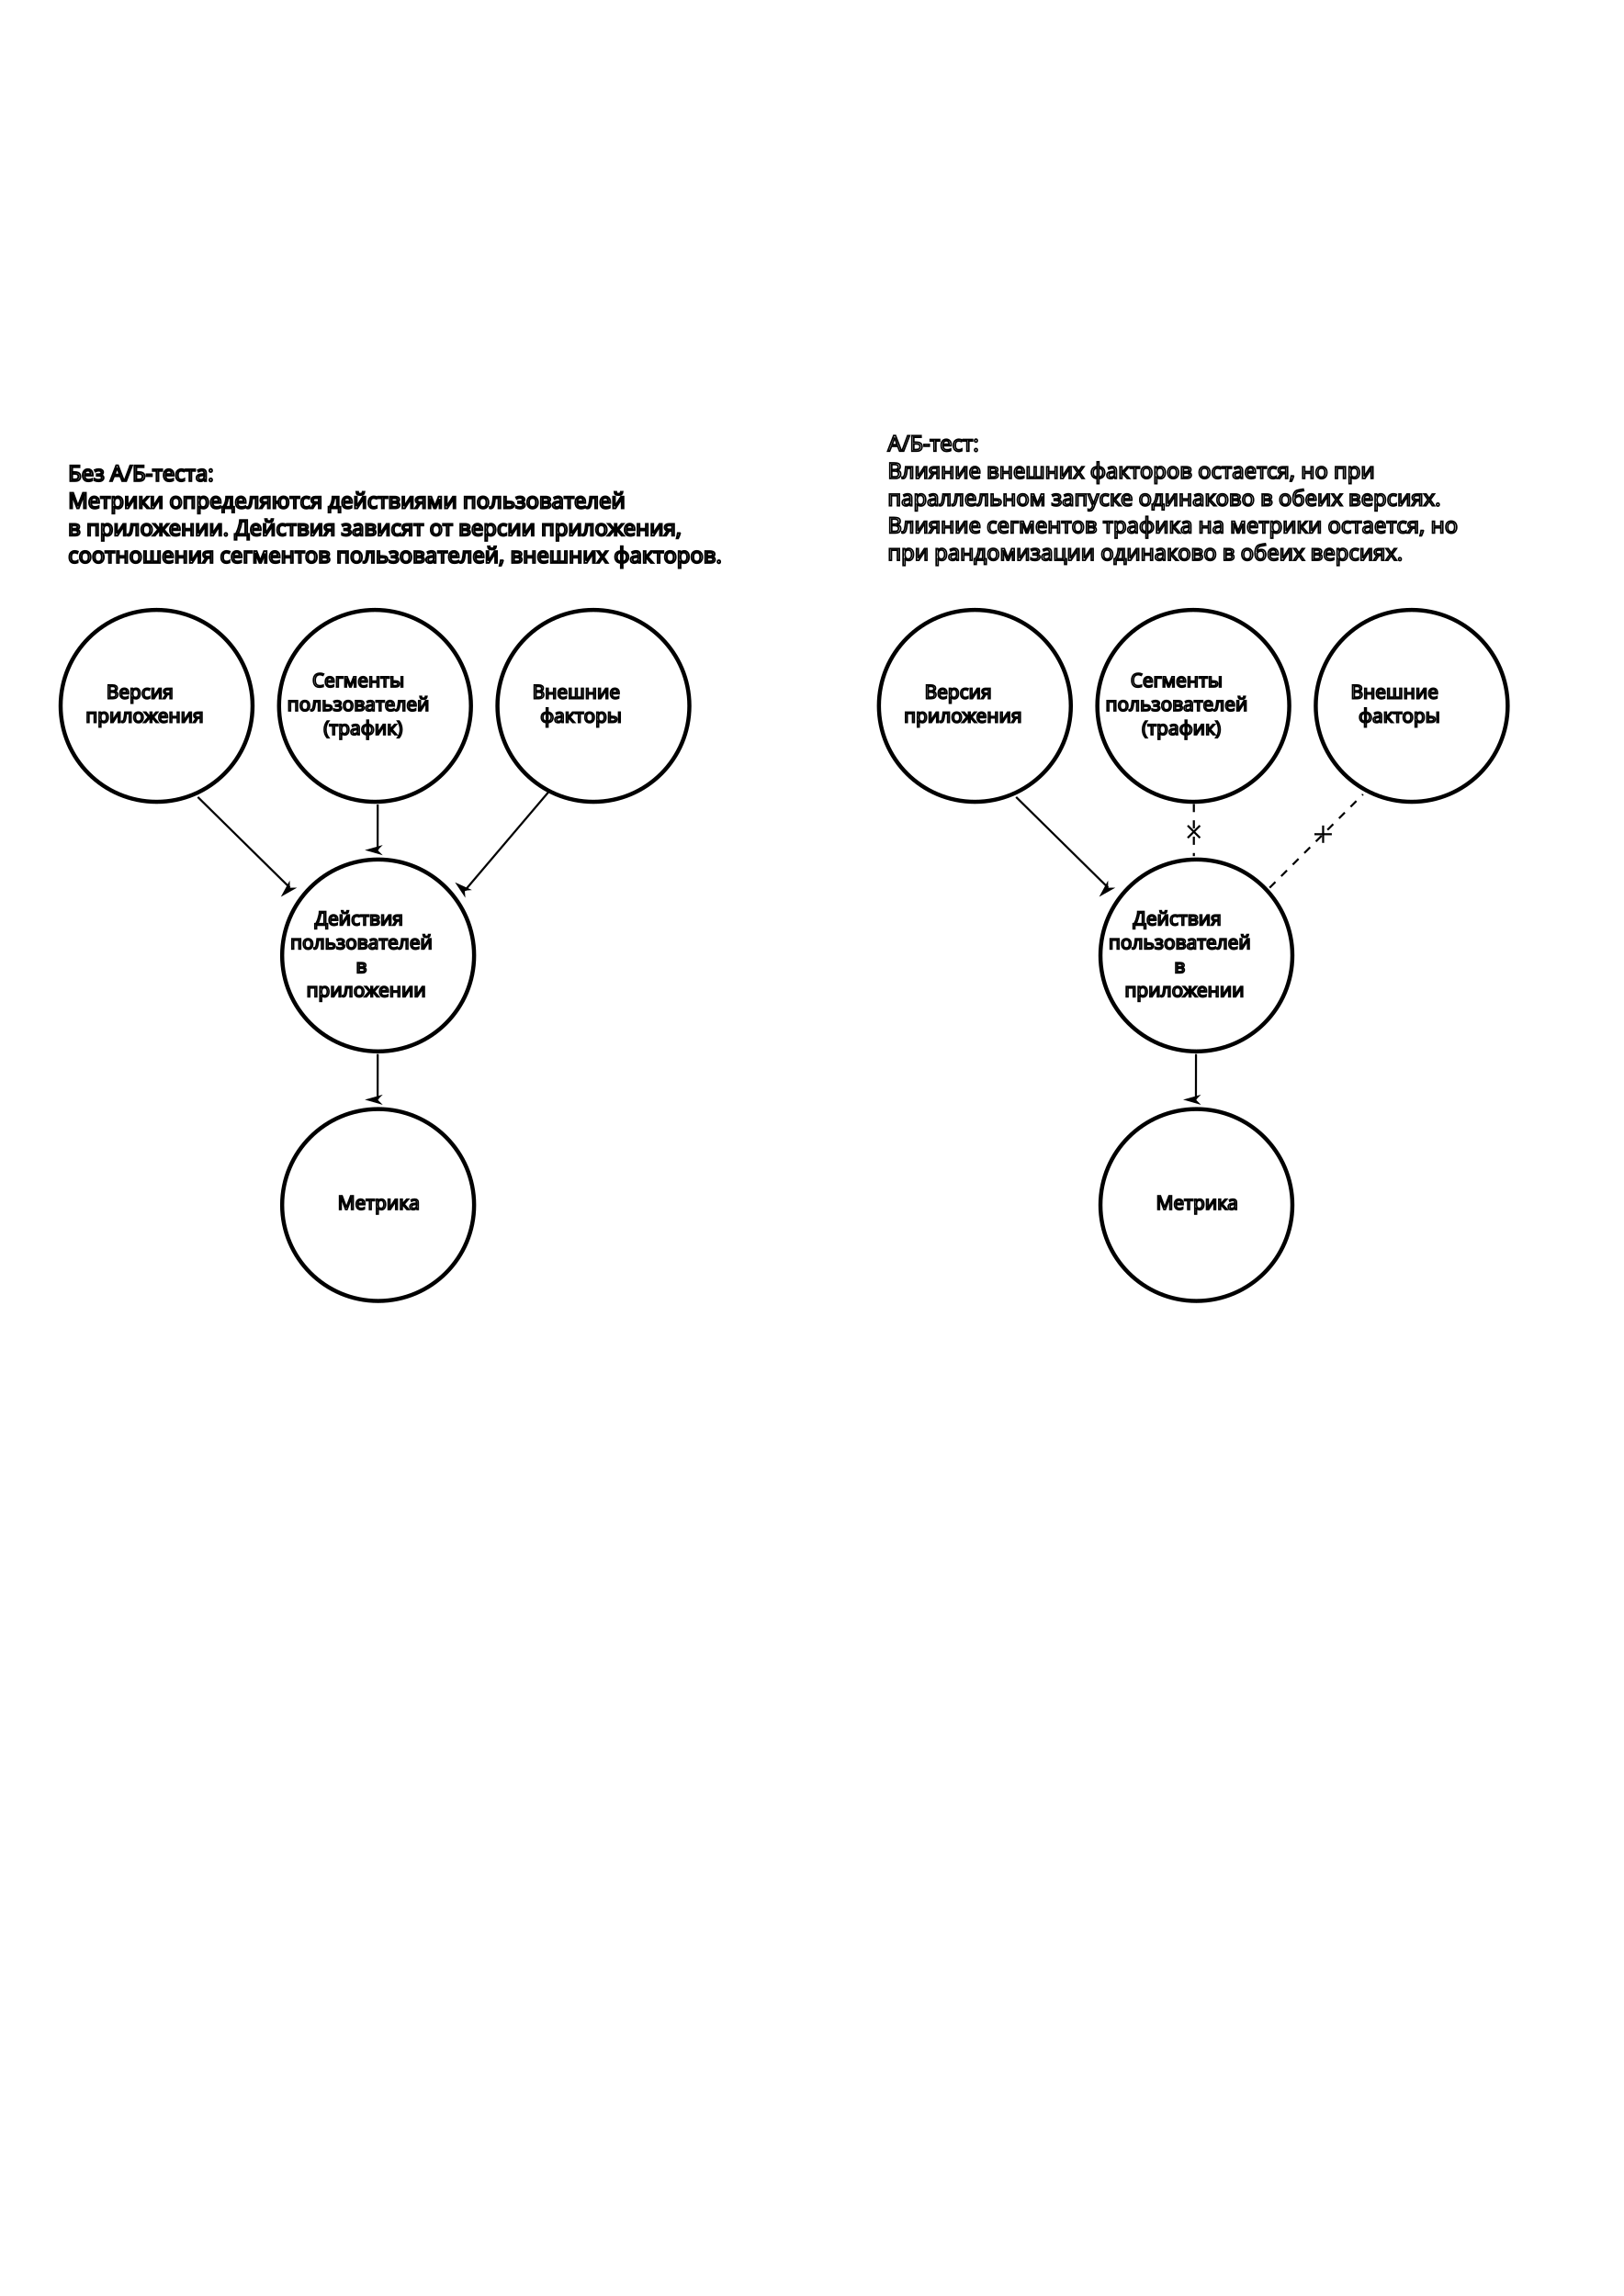
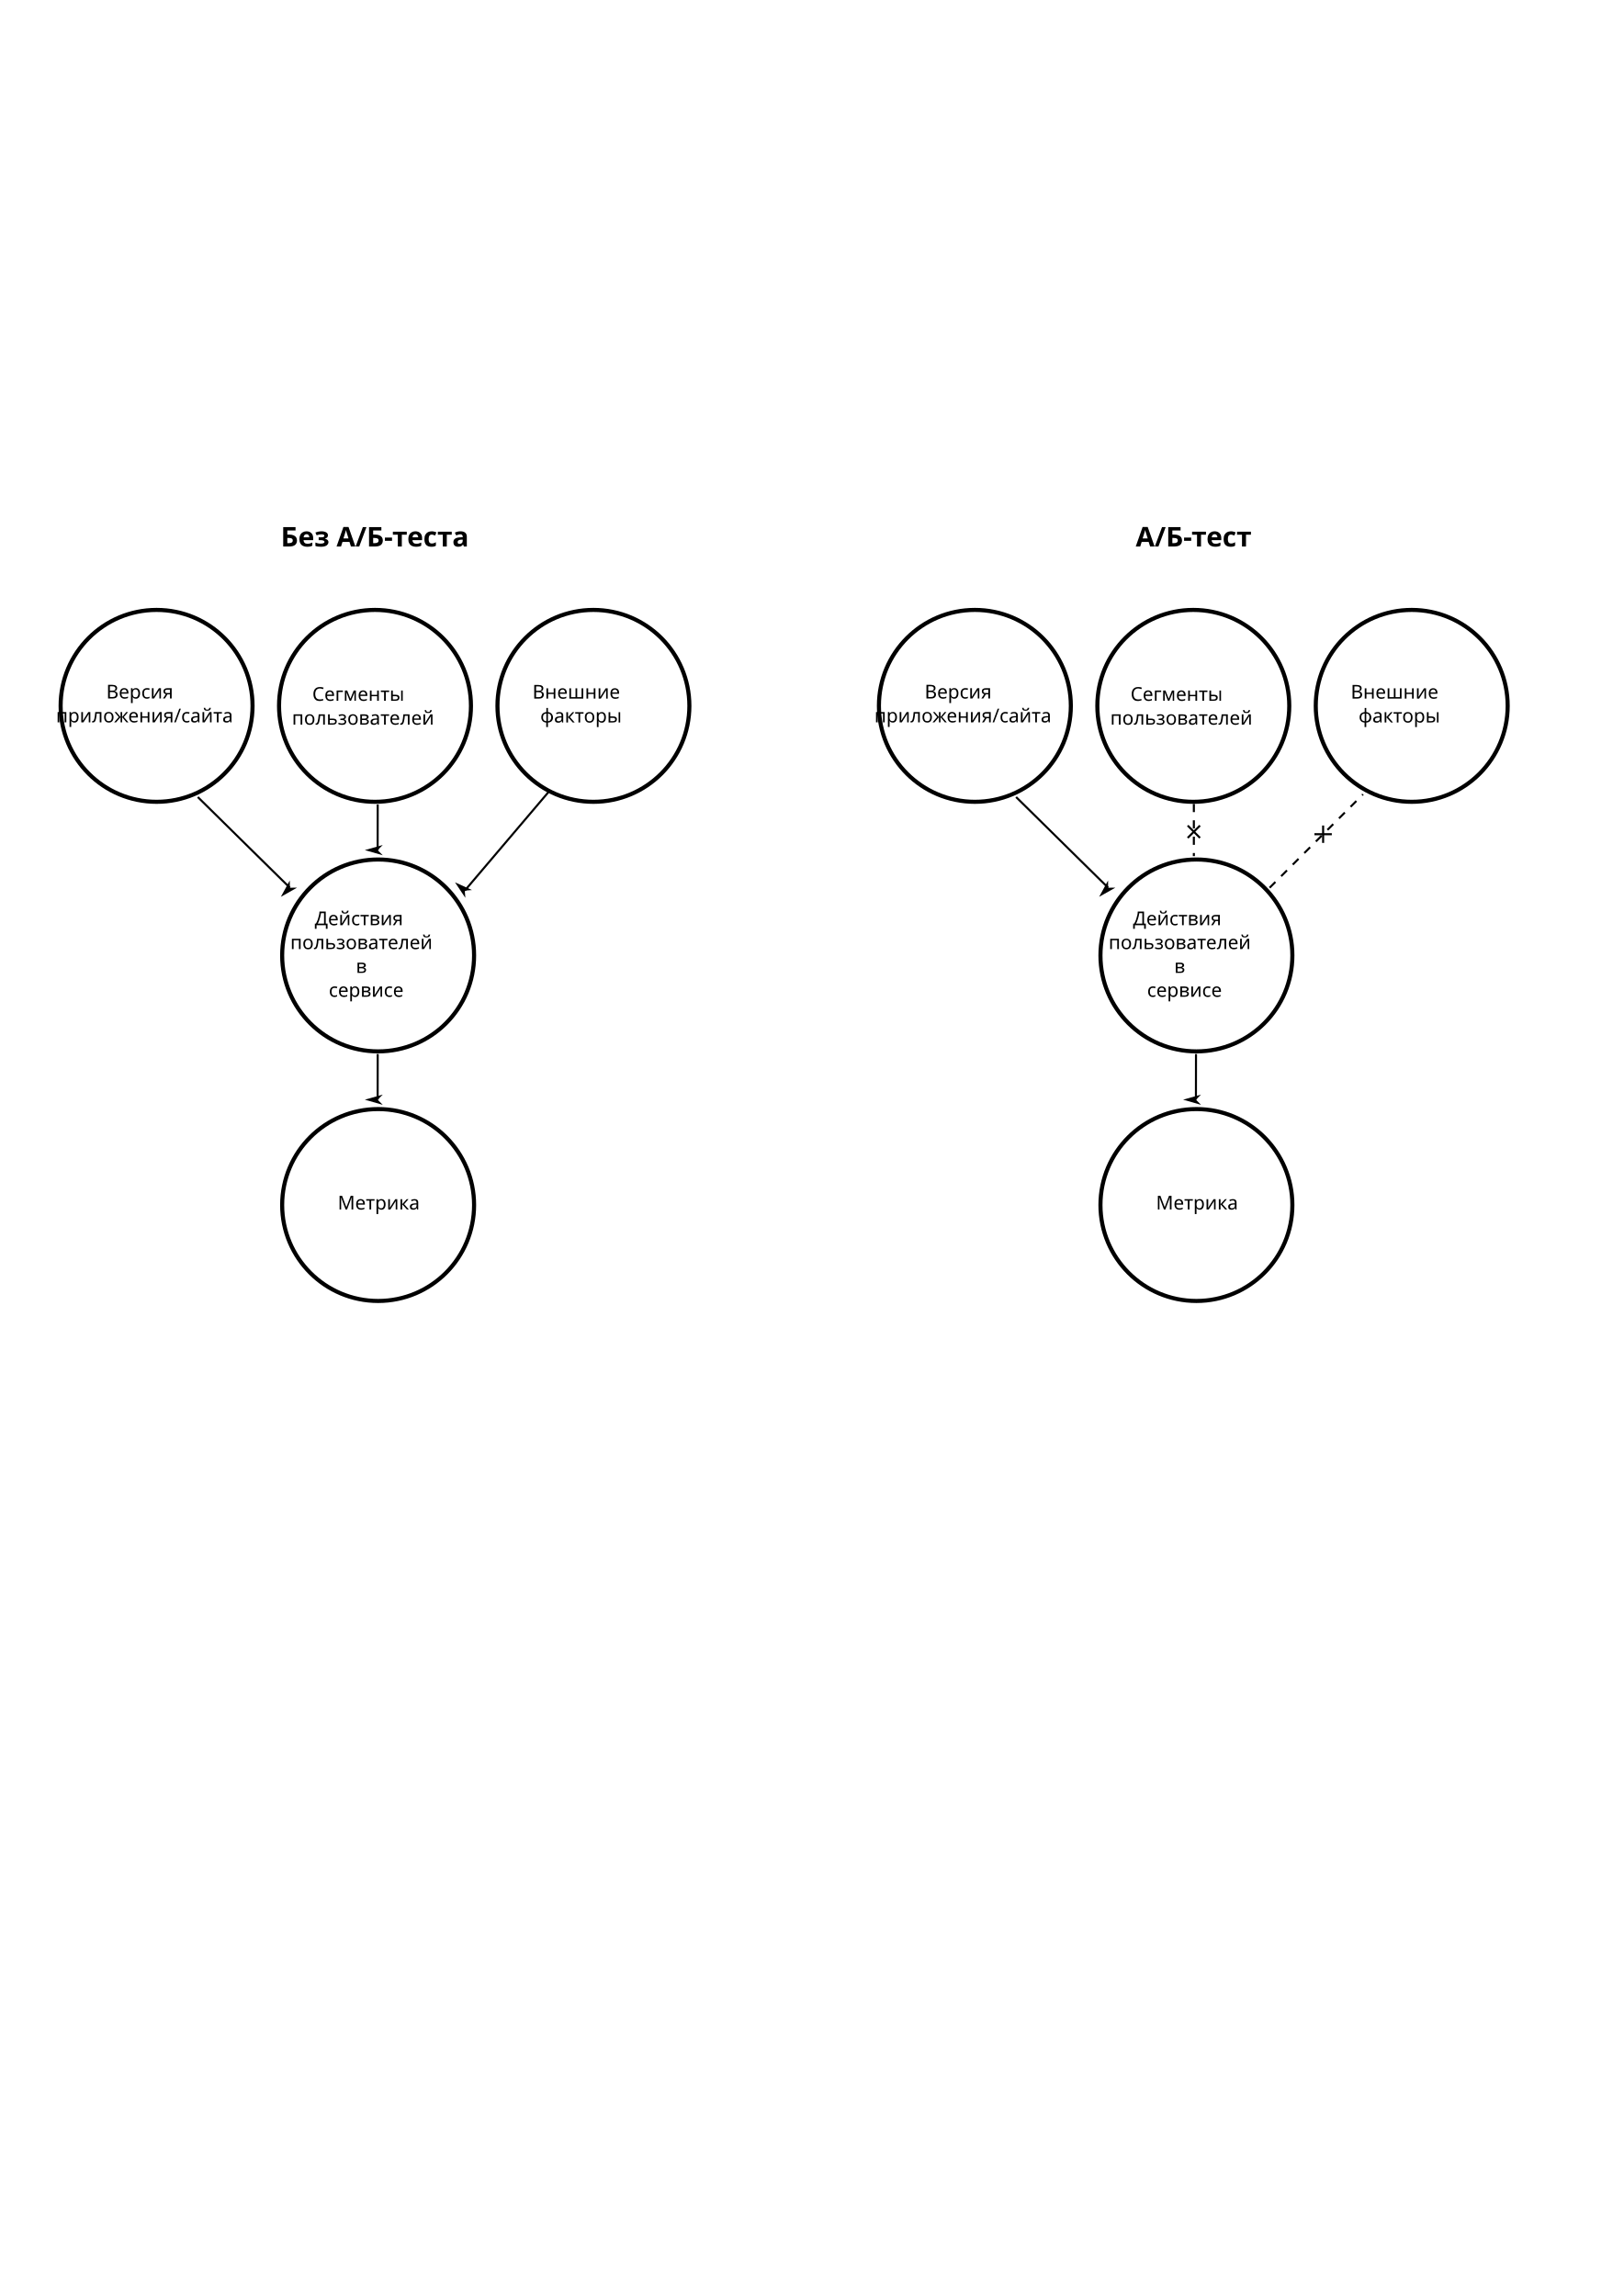
<svg xmlns="http://www.w3.org/2000/svg" width="210mm" height="297mm" viewBox="0 0 210 297" version="1.1" id="svg5">
  <defs id="defs2">
    <marker style="overflow:visible" id="marker3870" refX="0" refY="0" orient="auto" markerWidth="6.707" markerHeight="6.707" viewBox="0 0 6.707 6.707" preserveAspectRatio="xMidYMid">
      <path style="fill:none;stroke:context-stroke;stroke-width:1" d="M -3,3 3,-3 M 3,3 -3,-3" id="path3868" />
    </marker>
    <marker style="overflow:visible" id="X" refX="0" refY="0" orient="auto" markerWidth="6.707" markerHeight="6.707" viewBox="0 0 6.707 6.707" preserveAspectRatio="xMidYMid">
      <path style="fill:none;stroke:context-stroke;stroke-width:1" d="M -3,3 3,-3 M 3,3 -3,-3" id="path12054" />
    </marker>
    <marker style="overflow:visible" id="Arrow1L" refX="0" refY="0" orient="auto-start-reverse" markerWidth="8.75" markerHeight="5" viewBox="0 0 8.75 5" preserveAspectRatio="xMidYMid">
      <path style="fill:context-stroke;fill-rule:evenodd;stroke:none" d="M 0,0 5,-5 -12.5,0 5,5 Z" id="arrow1L" transform="scale(-0.5)" />
    </marker>
  </defs>
  <g id="layer1">
    <circle style="fill:none;stroke:#000000;stroke-width:0.529;stroke-dasharray:none" id="path111" cx="48.904" cy="155.876" r="12.411" />
-     <text xml:space="preserve" style="font-size:2.469px;fill:none;stroke:#000000;stroke-width:0.202" x="43.685" y="156.45" id="text275">
-       <tspan id="tspan273" style="font-style:normal;font-variant:normal;font-weight:normal;font-stretch:normal;font-family:sans-serif;-inkscape-font-specification:sans-serif;stroke-width:0.202;font-size:2.469px" x="43.685" y="156.45">Метрика</tspan>
+     <text xml:space="preserve" style="font-size:2.469px;fill:#000000;stroke:none;stroke-width:0.202" x="43.685" y="156.45" id="text275">
+       <tspan id="tspan273" style="font-style:normal;font-variant:normal;font-weight:normal;font-stretch:normal;font-family:sans-serif;-inkscape-font-specification:sans-serif;stroke-width:0.202;font-size:2.469px;fill:#000000;stroke:none" x="43.685" y="156.45">Метрика</tspan>
    </text>
    <circle style="fill:none;stroke:#000000;stroke-width:0.529;stroke-dasharray:none" id="circle327" cx="48.904" cy="123.592" r="12.411" />
-     <text xml:space="preserve" style="font-size:2.469px;fill:none;stroke:#000000;stroke-width:0.202" x="48.905" y="119.679" id="text331">
-       <tspan id="tspan329" style="font-style:normal;font-variant:normal;font-weight:normal;font-stretch:normal;font-size:2.469px;font-family:sans-serif;-inkscape-font-specification:sans-serif;text-align:center;text-anchor:middle;stroke-width:0.202" x="48.905" y="119.679">Действия </tspan>
-       <tspan style="font-style:normal;font-variant:normal;font-weight:normal;font-stretch:normal;font-size:2.469px;font-family:sans-serif;-inkscape-font-specification:sans-serif;text-align:center;text-anchor:middle;stroke-width:0.202" x="48.905" y="122.766" id="tspan335">пользователей</tspan>
-       <tspan style="font-style:normal;font-variant:normal;font-weight:normal;font-stretch:normal;font-size:2.469px;font-family:sans-serif;-inkscape-font-specification:sans-serif;text-align:center;text-anchor:middle;stroke-width:0.202" x="48.905" y="125.852" id="tspan341">в</tspan>
-       <tspan style="font-style:normal;font-variant:normal;font-weight:normal;font-stretch:normal;font-size:2.469px;font-family:sans-serif;-inkscape-font-specification:sans-serif;text-align:center;text-anchor:middle;stroke-width:0.202" x="48.905" y="128.939" id="tspan337">приложении</tspan>
+     <text xml:space="preserve" style="font-size:2.469px;fill:#000000;stroke:none;stroke-width:0.202" x="48.905" y="119.679" id="text331">
+       <tspan id="tspan329" style="font-style:normal;font-variant:normal;font-weight:normal;font-stretch:normal;font-size:2.469px;font-family:sans-serif;-inkscape-font-specification:sans-serif;text-align:center;text-anchor:middle;fill:#000000;stroke:none;stroke-width:0.202" x="48.905" y="119.679">Действия </tspan>
+       <tspan style="font-style:normal;font-variant:normal;font-weight:normal;font-stretch:normal;font-size:2.469px;font-family:sans-serif;-inkscape-font-specification:sans-serif;text-align:center;text-anchor:middle;fill:#000000;stroke:none;stroke-width:0.202" x="48.905" y="122.766" id="tspan335">пользователей</tspan>
+       <tspan style="font-style:normal;font-variant:normal;font-weight:normal;font-stretch:normal;font-size:2.469px;font-family:sans-serif;-inkscape-font-specification:sans-serif;text-align:center;text-anchor:middle;fill:#000000;stroke:none;stroke-width:0.202" x="48.905" y="125.852" id="tspan341">в</tspan>
+       <tspan style="font-style:normal;font-variant:normal;font-weight:normal;font-stretch:normal;font-size:2.469px;font-family:sans-serif;-inkscape-font-specification:sans-serif;text-align:center;text-anchor:middle;fill:#000000;stroke:none;stroke-width:0.202" x="48.905" y="128.939" id="tspan337">сервисе</tspan>
    </text>
    <circle style="fill:none;stroke:#000000;stroke-width:0.529;stroke-dasharray:none" id="circle343" cx="20.252" cy="91.307" r="12.411" />
-     <text xml:space="preserve" style="font-size:2.469px;fill:none;fill-opacity:1;stroke:#000000;stroke-width:0.202" x="20.252" y="90.368" id="text353">
-       <tspan style="font-style:normal;font-variant:normal;font-weight:normal;font-stretch:normal;font-size:2.469px;font-family:sans-serif;-inkscape-font-specification:sans-serif;text-align:center;text-anchor:middle;fill:none;fill-opacity:1;stroke-width:0.202" x="20.252" y="90.368" id="tspan351">Версия</tspan>
-       <tspan style="font-style:normal;font-variant:normal;font-weight:normal;font-stretch:normal;font-size:2.469px;font-family:sans-serif;-inkscape-font-specification:sans-serif;text-align:center;text-anchor:middle;fill:none;fill-opacity:1;stroke-width:0.202" x="20.252" y="93.455" id="tspan425">приложения</tspan>
+     <text xml:space="preserve" style="font-size:2.469px;fill:#000000;fill-opacity:1;stroke:none;stroke-width:0.202" x="20.237" y="90.349" id="text353">
+       <tspan style="font-style:normal;font-variant:normal;font-weight:normal;font-stretch:normal;font-size:2.469px;font-family:sans-serif;-inkscape-font-specification:sans-serif;text-align:center;text-anchor:middle;fill:#000000;fill-opacity:1;stroke:none;stroke-width:0.202" x="20.237" y="90.349" id="tspan425">Версия</tspan>
+       <tspan style="font-style:normal;font-variant:normal;font-weight:normal;font-stretch:normal;font-size:2.469px;font-family:sans-serif;-inkscape-font-specification:sans-serif;text-align:center;text-anchor:middle;fill:#000000;fill-opacity:1;stroke:none;stroke-width:0.202" x="20.237" y="93.436" id="tspan499">приложения/сайта</tspan>
    </text>
    <circle style="fill:none;stroke:#000000;stroke-width:0.529;stroke-dasharray:none" id="circle355" cx="48.5" cy="91.307" r="12.411" />
-     <text xml:space="preserve" style="font-size:2.469px;fill:none;stroke:#000000;stroke-width:0.202" x="48.502" y="88.867" id="text365">
-       <tspan style="font-style:normal;font-variant:normal;font-weight:normal;font-stretch:normal;font-size:2.469px;font-family:sans-serif;-inkscape-font-specification:sans-serif;text-align:center;text-anchor:middle;stroke-width:0.202" x="48.502" y="88.867" id="tspan436">Сегменты</tspan>
-       <tspan style="font-style:normal;font-variant:normal;font-weight:normal;font-stretch:normal;font-size:2.469px;font-family:sans-serif;-inkscape-font-specification:sans-serif;text-align:center;text-anchor:middle;stroke-width:0.202" x="48.502" y="91.954" id="tspan440">пользователей</tspan>
-       <tspan style="font-style:normal;font-variant:normal;font-weight:normal;font-stretch:normal;font-size:2.469px;font-family:sans-serif;-inkscape-font-specification:sans-serif;text-align:center;text-anchor:middle;stroke-width:0.202" x="48.502" y="95.04" id="tspan442">(трафик)</tspan>
+     <text xml:space="preserve" style="font-size:2.469px;fill:#000000;stroke:none;stroke-width:0.202" x="48.502" y="90.646" id="text365">
+       <tspan style="font-style:normal;font-variant:normal;font-weight:normal;font-stretch:normal;font-size:2.469px;font-family:sans-serif;-inkscape-font-specification:sans-serif;text-align:center;text-anchor:middle;fill:#000000;stroke:none;stroke-width:0.202" x="48.502" y="90.646" id="tspan436">Сегменты</tspan>
+       <tspan style="font-style:normal;font-variant:normal;font-weight:normal;font-stretch:normal;font-size:2.469px;font-family:sans-serif;-inkscape-font-specification:sans-serif;text-align:center;text-anchor:middle;fill:#000000;stroke:none;stroke-width:0.202" x="48.502" y="93.732" id="tspan442">пользователей</tspan>
    </text>
    <circle style="fill:none;stroke:#000000;stroke-width:0.529;stroke-dasharray:none" id="circle367" cx="76.749" cy="91.307" r="12.411" />
-     <text xml:space="preserve" style="font-size:2.469px;fill:none;stroke:#000000;stroke-width:0.202" x="76.693" y="90.368" id="text377">
-       <tspan style="font-style:normal;font-variant:normal;font-weight:normal;font-stretch:normal;font-size:2.469px;font-family:sans-serif;-inkscape-font-specification:sans-serif;text-align:center;text-anchor:middle;stroke-width:0.202" x="76.693" y="90.368" id="tspan375">Внешние</tspan>
-       <tspan style="font-style:normal;font-variant:normal;font-weight:normal;font-stretch:normal;font-size:2.469px;font-family:sans-serif;-inkscape-font-specification:sans-serif;text-align:center;text-anchor:middle;stroke-width:0.202" x="76.693" y="93.455" id="tspan453">факторы</tspan>
+     <text xml:space="preserve" style="font-size:2.469px;fill:#000000;stroke:none;stroke-width:0.202" x="76.693" y="90.368" id="text377">
+       <tspan style="font-style:normal;font-variant:normal;font-weight:normal;font-stretch:normal;font-size:2.469px;font-family:sans-serif;-inkscape-font-specification:sans-serif;text-align:center;text-anchor:middle;stroke-width:0.202;fill:#000000;stroke:none" x="76.693" y="90.368" id="tspan375">Внешние</tspan>
+       <tspan style="font-style:normal;font-variant:normal;font-weight:normal;font-stretch:normal;font-size:2.469px;font-family:sans-serif;-inkscape-font-specification:sans-serif;text-align:center;text-anchor:middle;stroke-width:0.202;fill:#000000;stroke:none" x="76.693" y="93.455" id="tspan453">факторы</tspan>
    </text>
    <path style="fill:none;stroke:#000000;stroke-width:0.265;marker-end:url(#Arrow1L);stroke-dasharray:none" d="M 37.485,114.831 C 25.582,103.103 25.582,103.103 25.582,103.103 Z" id="path572" />
    <path style="fill:none;stroke:#000000;stroke-width:0.265;stroke-dasharray:none;marker-end:url(#Arrow1L)" d="m 48.841,109.968 c 0.01,-5.907 0.01,-5.907 0.01,-5.907 z" id="path1506" />
    <path style="fill:none;stroke:#000000;stroke-width:0.265;marker-end:url(#Arrow1L);stroke-dasharray:none" d="M 60.109,115.207 C 70.926,102.469 70.926,102.469 70.926,102.469 Z" id="path1512" />
    <path style="fill:none;stroke:#000000;stroke-width:0.265;stroke-dasharray:none;marker-end:url(#Arrow1L)" d="m 48.841,142.253 c 0.01,-5.907 0.01,-5.907 0.01,-5.907 z" id="path1556" />
    <circle style="fill:none;stroke:#000000;stroke-width:0.529;stroke-dasharray:none" id="circle2372" cx="154.737" cy="155.876" r="12.411" />
-     <text xml:space="preserve" style="font-size:2.469px;fill:none;stroke:#000000;stroke-width:0.202" x="149.518" y="156.45" id="text2376">
-       <tspan id="tspan2374" style="font-style:normal;font-variant:normal;font-weight:normal;font-stretch:normal;font-size:2.469px;font-family:sans-serif;-inkscape-font-specification:sans-serif;stroke-width:0.202" x="149.518" y="156.45">Метрика</tspan>
+     <text xml:space="preserve" style="font-size:2.469px;fill:#000000;stroke:none;stroke-width:0.202" x="149.518" y="156.45" id="text2376">
+       <tspan id="tspan2374" style="font-style:normal;font-variant:normal;font-weight:normal;font-stretch:normal;font-size:2.469px;font-family:sans-serif;-inkscape-font-specification:sans-serif;stroke-width:0.202;fill:#000000;stroke:none" x="149.518" y="156.45">Метрика</tspan>
    </text>
    <circle style="fill:none;stroke:#000000;stroke-width:0.529;stroke-dasharray:none" id="circle2378" cx="154.737" cy="123.592" r="12.411" />
-     <text xml:space="preserve" style="font-size:2.469px;fill:none;stroke:#000000;stroke-width:0.202" x="154.739" y="119.679" id="text2388">
-       <tspan id="tspan2380" style="font-style:normal;font-variant:normal;font-weight:normal;font-stretch:normal;font-size:2.469px;font-family:sans-serif;-inkscape-font-specification:sans-serif;text-align:center;text-anchor:middle;stroke-width:0.202" x="154.739" y="119.679">Действия </tspan>
-       <tspan style="font-style:normal;font-variant:normal;font-weight:normal;font-stretch:normal;font-size:2.469px;font-family:sans-serif;-inkscape-font-specification:sans-serif;text-align:center;text-anchor:middle;stroke-width:0.202" x="154.739" y="122.766" id="tspan2382">пользователей</tspan>
-       <tspan style="font-style:normal;font-variant:normal;font-weight:normal;font-stretch:normal;font-size:2.469px;font-family:sans-serif;-inkscape-font-specification:sans-serif;text-align:center;text-anchor:middle;stroke-width:0.202" x="154.739" y="125.852" id="tspan2384">в</tspan>
-       <tspan style="font-style:normal;font-variant:normal;font-weight:normal;font-stretch:normal;font-size:2.469px;font-family:sans-serif;-inkscape-font-specification:sans-serif;text-align:center;text-anchor:middle;stroke-width:0.202" x="154.739" y="128.939" id="tspan2386">приложении</tspan>
+     <text xml:space="preserve" style="font-size:2.469px;fill:#000000;stroke:none;stroke-width:0.202" x="154.739" y="119.679" id="text2388">
+       <tspan id="tspan2380" style="font-style:normal;font-variant:normal;font-weight:normal;font-stretch:normal;font-size:2.469px;font-family:sans-serif;-inkscape-font-specification:sans-serif;text-align:center;text-anchor:middle;fill:#000000;stroke:none;stroke-width:0.202" x="154.739" y="119.679">Действия </tspan>
+       <tspan style="font-style:normal;font-variant:normal;font-weight:normal;font-stretch:normal;font-size:2.469px;font-family:sans-serif;-inkscape-font-specification:sans-serif;text-align:center;text-anchor:middle;fill:#000000;stroke:none;stroke-width:0.202" x="154.739" y="122.766" id="tspan2382">пользователей</tspan>
+       <tspan style="font-style:normal;font-variant:normal;font-weight:normal;font-stretch:normal;font-size:2.469px;font-family:sans-serif;-inkscape-font-specification:sans-serif;text-align:center;text-anchor:middle;fill:#000000;stroke:none;stroke-width:0.202" x="154.739" y="125.852" id="tspan2384">в</tspan>
+       <tspan style="font-style:normal;font-variant:normal;font-weight:normal;font-stretch:normal;font-size:2.469px;font-family:sans-serif;-inkscape-font-specification:sans-serif;text-align:center;text-anchor:middle;fill:#000000;stroke:none;stroke-width:0.202" x="154.739" y="128.939" id="tspan2386">сервисе</tspan>
    </text>
    <circle style="fill:none;stroke:#000000;stroke-width:0.529;stroke-dasharray:none" id="circle2390" cx="126.085" cy="91.307" r="12.411" />
-     <text xml:space="preserve" style="font-size:2.469px;fill:none;stroke:#000000;stroke-width:0.202" x="126.085" y="90.368" id="text2396">
-       <tspan style="font-style:normal;font-variant:normal;font-weight:normal;font-stretch:normal;font-size:2.469px;font-family:sans-serif;-inkscape-font-specification:sans-serif;text-align:center;text-anchor:middle;stroke-width:0.202" x="126.085" y="90.368" id="tspan2392">Версия</tspan>
-       <tspan style="font-style:normal;font-variant:normal;font-weight:normal;font-stretch:normal;font-size:2.469px;font-family:sans-serif;-inkscape-font-specification:sans-serif;text-align:center;text-anchor:middle;stroke-width:0.202" x="126.085" y="93.455" id="tspan2394">приложения</tspan>
+     <text xml:space="preserve" style="font-size:2.469px;fill:#000000;stroke:none;stroke-width:0.202" x="126.08" y="90.349" id="text2396">
+       <tspan style="font-style:normal;font-variant:normal;font-weight:normal;font-stretch:normal;font-size:2.469px;font-family:sans-serif;-inkscape-font-specification:sans-serif;text-align:center;text-anchor:middle;fill:#000000;stroke:none;stroke-width:0.202" x="126.08" y="90.349" id="tspan2394">Версия</tspan>
+       <tspan style="font-style:normal;font-variant:normal;font-weight:normal;font-stretch:normal;font-size:2.469px;font-family:sans-serif;-inkscape-font-specification:sans-serif;text-align:center;text-anchor:middle;fill:#000000;stroke:none;stroke-width:0.202" x="126.08" y="93.436" id="tspan501">приложения/сайта</tspan>
    </text>
    <circle style="fill:none;stroke:#000000;stroke-width:0.529;stroke-dasharray:none" id="circle2398" cx="154.334" cy="91.307" r="12.411" />
-     <text xml:space="preserve" style="font-size:2.469px;fill:none;stroke:#000000;stroke-width:0.202" x="154.335" y="88.867" id="text2406">
-       <tspan style="font-style:normal;font-variant:normal;font-weight:normal;font-stretch:normal;font-size:2.469px;font-family:sans-serif;-inkscape-font-specification:sans-serif;text-align:center;text-anchor:middle;stroke-width:0.202" x="154.335" y="88.867" id="tspan2400">Сегменты</tspan>
-       <tspan style="font-style:normal;font-variant:normal;font-weight:normal;font-stretch:normal;font-size:2.469px;font-family:sans-serif;-inkscape-font-specification:sans-serif;text-align:center;text-anchor:middle;stroke-width:0.202" x="154.335" y="91.954" id="tspan2402">пользователей</tspan>
-       <tspan style="font-style:normal;font-variant:normal;font-weight:normal;font-stretch:normal;font-size:2.469px;font-family:sans-serif;-inkscape-font-specification:sans-serif;text-align:center;text-anchor:middle;stroke-width:0.202" x="154.335" y="95.04" id="tspan2404">(трафик)</tspan>
+     <text xml:space="preserve" style="font-size:2.469px;fill:#000000;stroke:none;stroke-width:0.202" x="154.335" y="90.646" id="text2406">
+       <tspan style="font-style:normal;font-variant:normal;font-weight:normal;font-stretch:normal;font-size:2.469px;font-family:sans-serif;-inkscape-font-specification:sans-serif;text-align:center;text-anchor:middle;fill:#000000;stroke:none;stroke-width:0.202" x="154.335" y="90.646" id="tspan2400">Сегменты</tspan>
+       <tspan style="font-style:normal;font-variant:normal;font-weight:normal;font-stretch:normal;font-size:2.469px;font-family:sans-serif;-inkscape-font-specification:sans-serif;text-align:center;text-anchor:middle;fill:#000000;stroke:none;stroke-width:0.202" x="154.335" y="93.732" id="tspan2404">пользователей</tspan>
    </text>
    <circle style="fill:none;stroke:#000000;stroke-width:0.529;stroke-dasharray:none" id="circle2408" cx="182.583" cy="91.307" r="12.411" />
-     <text xml:space="preserve" style="font-size:2.469px;fill:none;stroke:#000000;stroke-width:0.202" x="182.527" y="90.368" id="text2414">
-       <tspan style="font-style:normal;font-variant:normal;font-weight:normal;font-stretch:normal;font-size:2.469px;font-family:sans-serif;-inkscape-font-specification:sans-serif;text-align:center;text-anchor:middle;stroke-width:0.202" x="182.527" y="90.368" id="tspan2410">Внешние</tspan>
-       <tspan style="font-style:normal;font-variant:normal;font-weight:normal;font-stretch:normal;font-size:2.469px;font-family:sans-serif;-inkscape-font-specification:sans-serif;text-align:center;text-anchor:middle;stroke-width:0.202" x="182.527" y="93.455" id="tspan2412">факторы</tspan>
+     <text xml:space="preserve" style="font-size:2.469px;fill:#000000;stroke:none;stroke-width:0.202" x="182.527" y="90.368" id="text2414">
+       <tspan style="font-style:normal;font-variant:normal;font-weight:normal;font-stretch:normal;font-size:2.469px;font-family:sans-serif;-inkscape-font-specification:sans-serif;text-align:center;text-anchor:middle;stroke-width:0.202;fill:#000000;stroke:none" x="182.527" y="90.368" id="tspan2410">Внешние</tspan>
+       <tspan style="font-style:normal;font-variant:normal;font-weight:normal;font-stretch:normal;font-size:2.469px;font-family:sans-serif;-inkscape-font-specification:sans-serif;text-align:center;text-anchor:middle;stroke-width:0.202;fill:#000000;stroke:none" x="182.527" y="93.455" id="tspan2412">факторы</tspan>
    </text>
    <path style="fill:none;stroke:#000000;stroke-width:0.265;marker-end:url(#Arrow1L);stroke-dasharray:none" d="M 143.318,114.831 C 131.415,103.103 131.415,103.103 131.415,103.103 Z" id="path2416" />
    <path style="fill:none;stroke:#000000;stroke-width:0.265;stroke-dasharray:none;marker-end:url(#Arrow1L)" d="m 154.674,142.253 c 0.01,-5.907 0.01,-5.907 0.01,-5.907 z" id="path2422" />
    <path style="fill:none;stroke:#000000;stroke-width:0.265;stroke-dasharray:1.058,1.058;stroke-dashoffset:0;marker-mid:url(#X)" d="m 154.406,103.993 v 3.596 3.153" id="path3420" />
    <path style="fill:none;stroke:#000000;stroke-width:0.265;stroke-dasharray:1.058,1.058;stroke-dashoffset:0;marker-mid:url(#marker3870)" d="m 164.202,114.834 6.923,-6.923 5.157,-5.157" id="path3866" />
-     <text xml:space="preserve" style="font-style:normal;font-variant:normal;font-weight:normal;font-stretch:normal;font-size:2.822px;font-family:sans-serif;-inkscape-font-specification:sans-serif;text-align:center;text-anchor:middle;fill:none;stroke:#000000;stroke-width:0.205;stroke-dasharray:none" x="114.805" y="58.366" id="text3934">
-       <tspan style="font-size:2.822px;text-align:start;text-anchor:start;stroke-width:0.205" x="114.805" y="58.366" id="tspan3944">А/Б-тест: </tspan>
-       <tspan style="font-size:2.822px;text-align:start;text-anchor:start;stroke-width:0.205" x="114.805" y="61.893" id="tspan3948">Влияние внешних факторов остается, но при </tspan>
-       <tspan style="font-size:2.822px;text-align:start;text-anchor:start;stroke-width:0.205" x="114.805" y="65.421" id="tspan564">параллельном запуске одинаково в обеих версиях.</tspan>
-       <tspan style="font-size:2.822px;text-align:start;text-anchor:start;stroke-width:0.205" x="114.805" y="68.949" id="tspan3950">Влияние сегментов трафика на метрики остается, но</tspan>
-       <tspan style="font-size:2.822px;text-align:start;text-anchor:start;stroke-width:0.205" x="114.805" y="72.477" id="tspan645">при рандомизации одинаково в обеих версиях.</tspan>
+     <text xml:space="preserve" style="font-style:normal;font-variant:normal;font-weight:normal;font-stretch:normal;font-size:3.528px;font-family:sans-serif;-inkscape-font-specification:sans-serif;text-align:center;text-anchor:middle;fill:#000000;stroke:none;stroke-width:0.205;stroke-dasharray:none" x="146.889" y="70.696" id="text3934">
+       <tspan style="font-style:normal;font-variant:normal;font-weight:bold;font-stretch:normal;font-size:3.528px;font-family:sans-serif;-inkscape-font-specification:'sans-serif Bold';text-align:start;text-anchor:start;fill:#000000;stroke:none;stroke-width:0.205" x="146.889" y="70.696" id="tspan645">А/Б-тест</tspan>
    </text>
-     <text xml:space="preserve" style="font-style:normal;font-variant:normal;font-weight:normal;font-stretch:normal;font-size:2.822px;font-family:sans-serif;-inkscape-font-specification:sans-serif;text-align:center;text-anchor:middle;fill:none;fill-opacity:1;stroke:#000000;stroke-width:0.232;stroke-dasharray:none" x="8.809" y="62.23" id="text3934-9">
-       <tspan style="font-size:2.822px;text-align:start;text-anchor:start;fill:none;fill-opacity:1;stroke-width:0.232" x="8.809" y="62.23" id="tspan3944-4">Без А/Б-теста: </tspan>
-       <tspan style="font-size:2.822px;text-align:start;text-anchor:start;fill:none;fill-opacity:1;stroke-width:0.232" x="8.809" y="65.757" id="tspan3952-8">Метрики определяются действиями пользователей </tspan>
-       <tspan style="font-size:2.822px;text-align:start;text-anchor:start;fill:none;fill-opacity:1;stroke-width:0.232" x="8.809" y="69.285" id="tspan3950-3">в приложении. Действия зависят от версии приложения, </tspan>
-       <tspan style="font-size:2.822px;text-align:start;text-anchor:start;fill:none;fill-opacity:1;stroke-width:0.232" x="8.809" y="72.813" id="tspan651">соотношения сегментов пользователей, внешних факторов.</tspan>
+     <text xml:space="preserve" style="font-style:normal;font-variant:normal;font-weight:normal;font-stretch:normal;font-size:3.528px;font-family:sans-serif;-inkscape-font-specification:sans-serif;text-align:center;text-anchor:middle;fill:#000000;fill-opacity:1;stroke:none;stroke-width:0.232;stroke-dasharray:none" x="36.317" y="70.696" id="text3934-9">
+       <tspan style="font-style:normal;font-variant:normal;font-weight:bold;font-stretch:normal;font-size:3.528px;font-family:sans-serif;-inkscape-font-specification:'sans-serif Bold';text-align:start;text-anchor:start;fill:#000000;fill-opacity:1;stroke:none;stroke-width:0.232" x="36.317" y="70.696" id="tspan651">Без А/Б-теста</tspan>
    </text>
  </g>
</svg>
